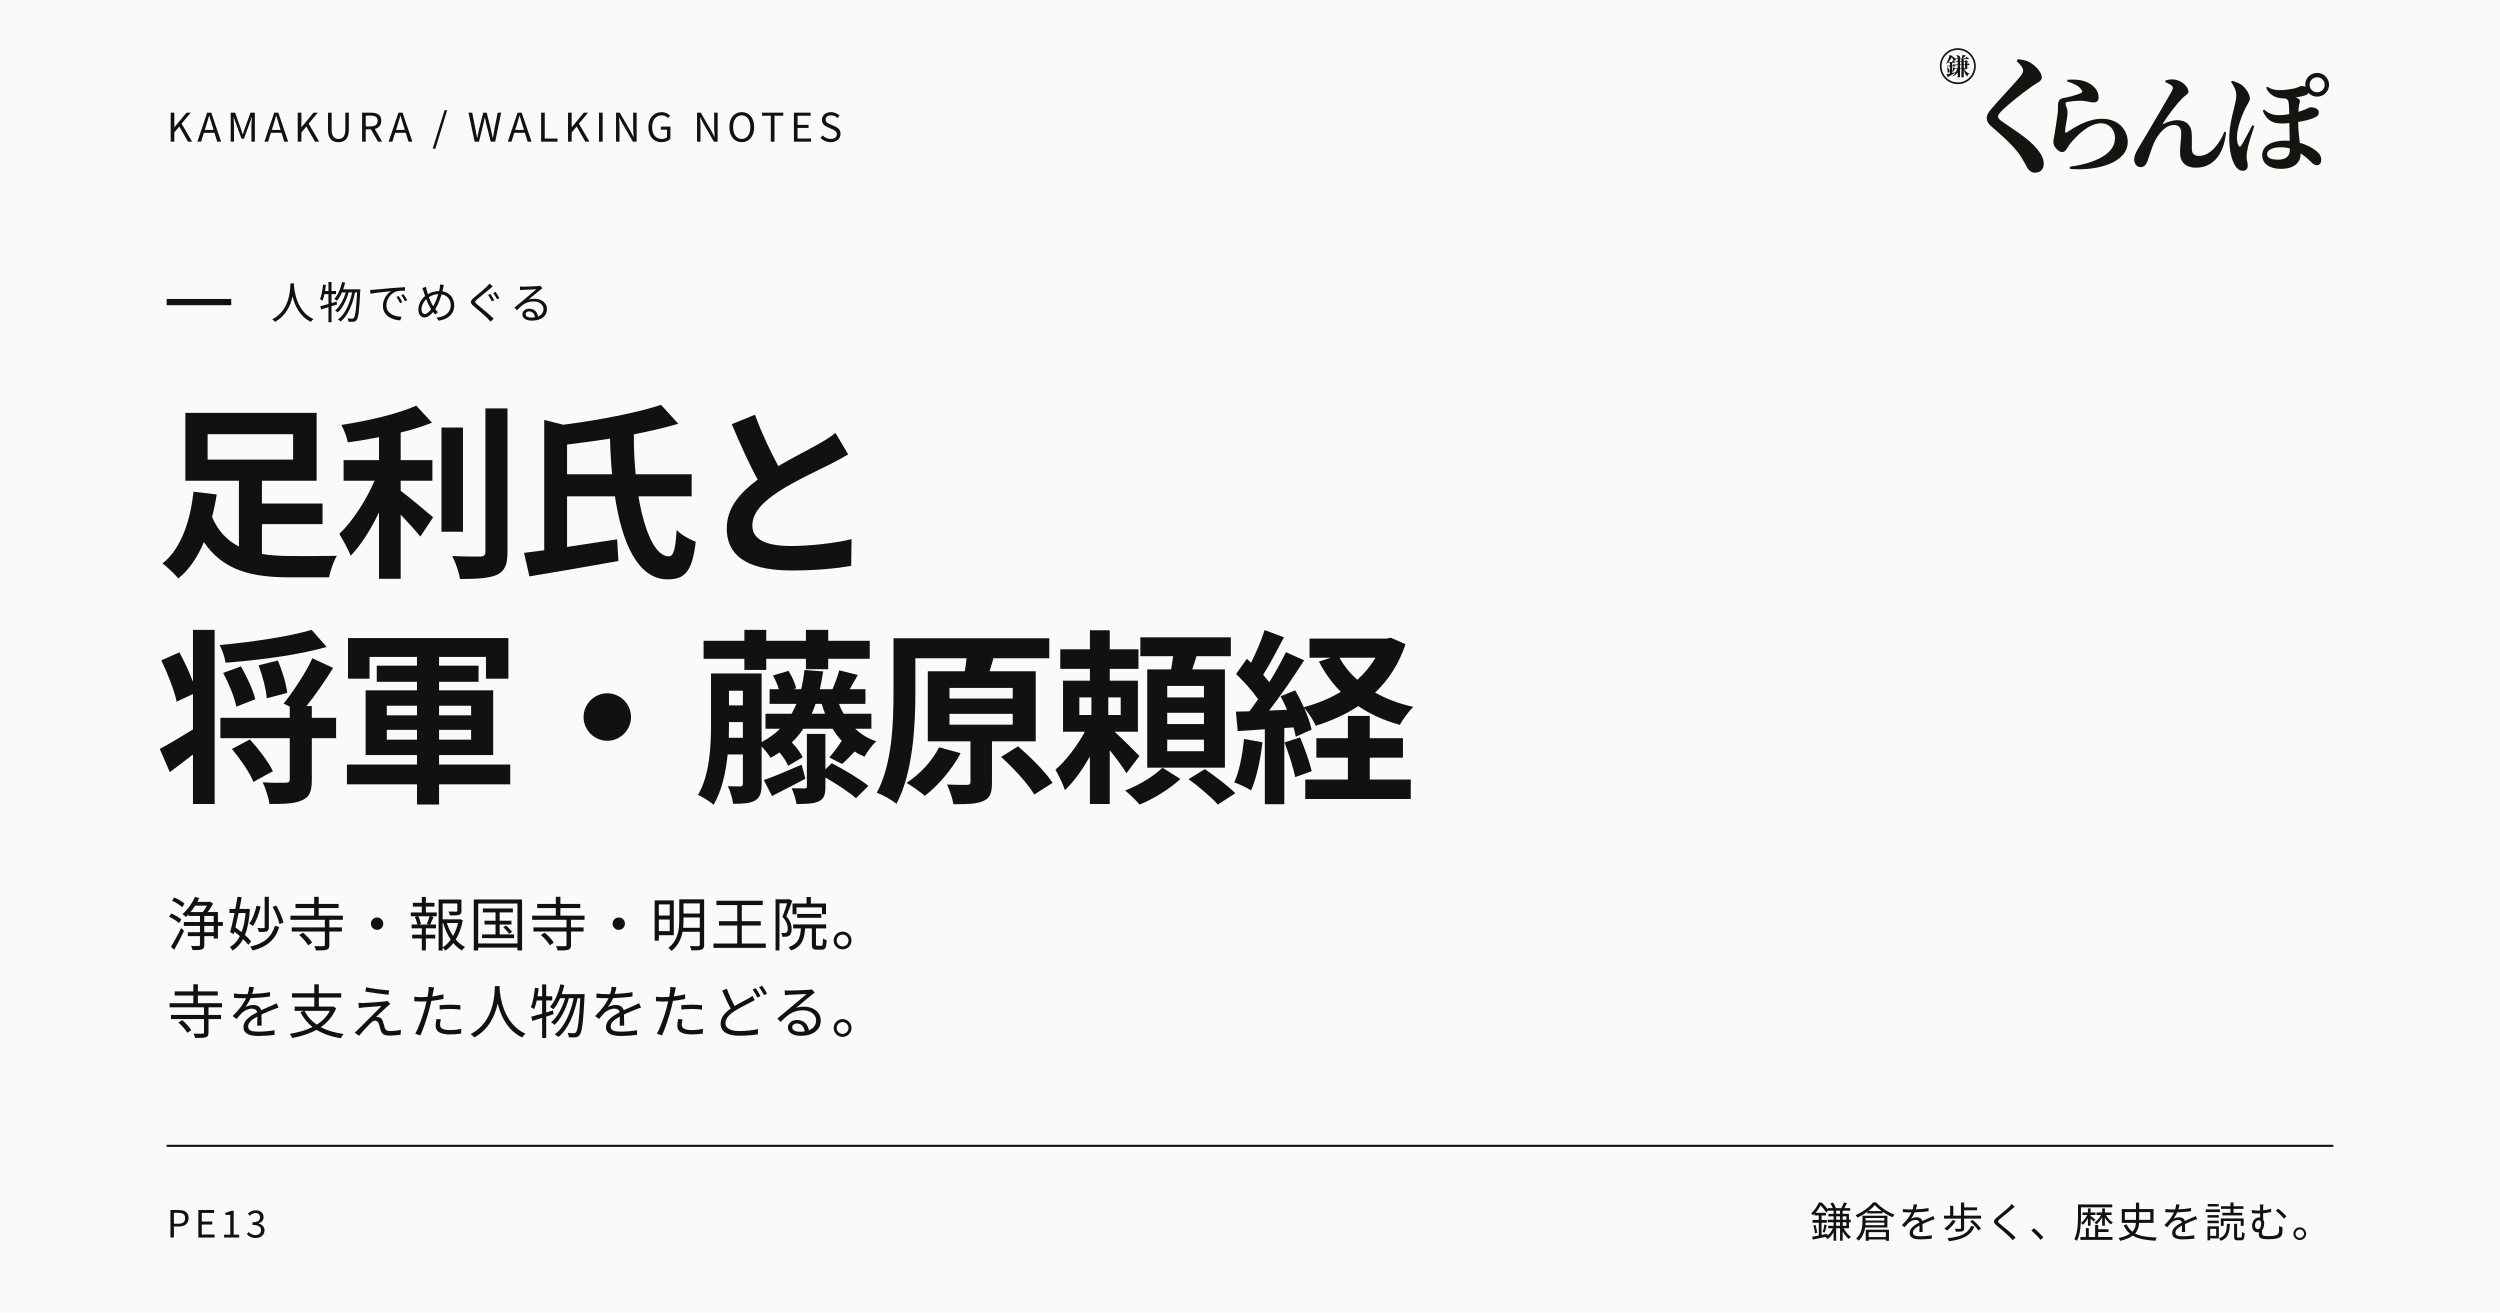
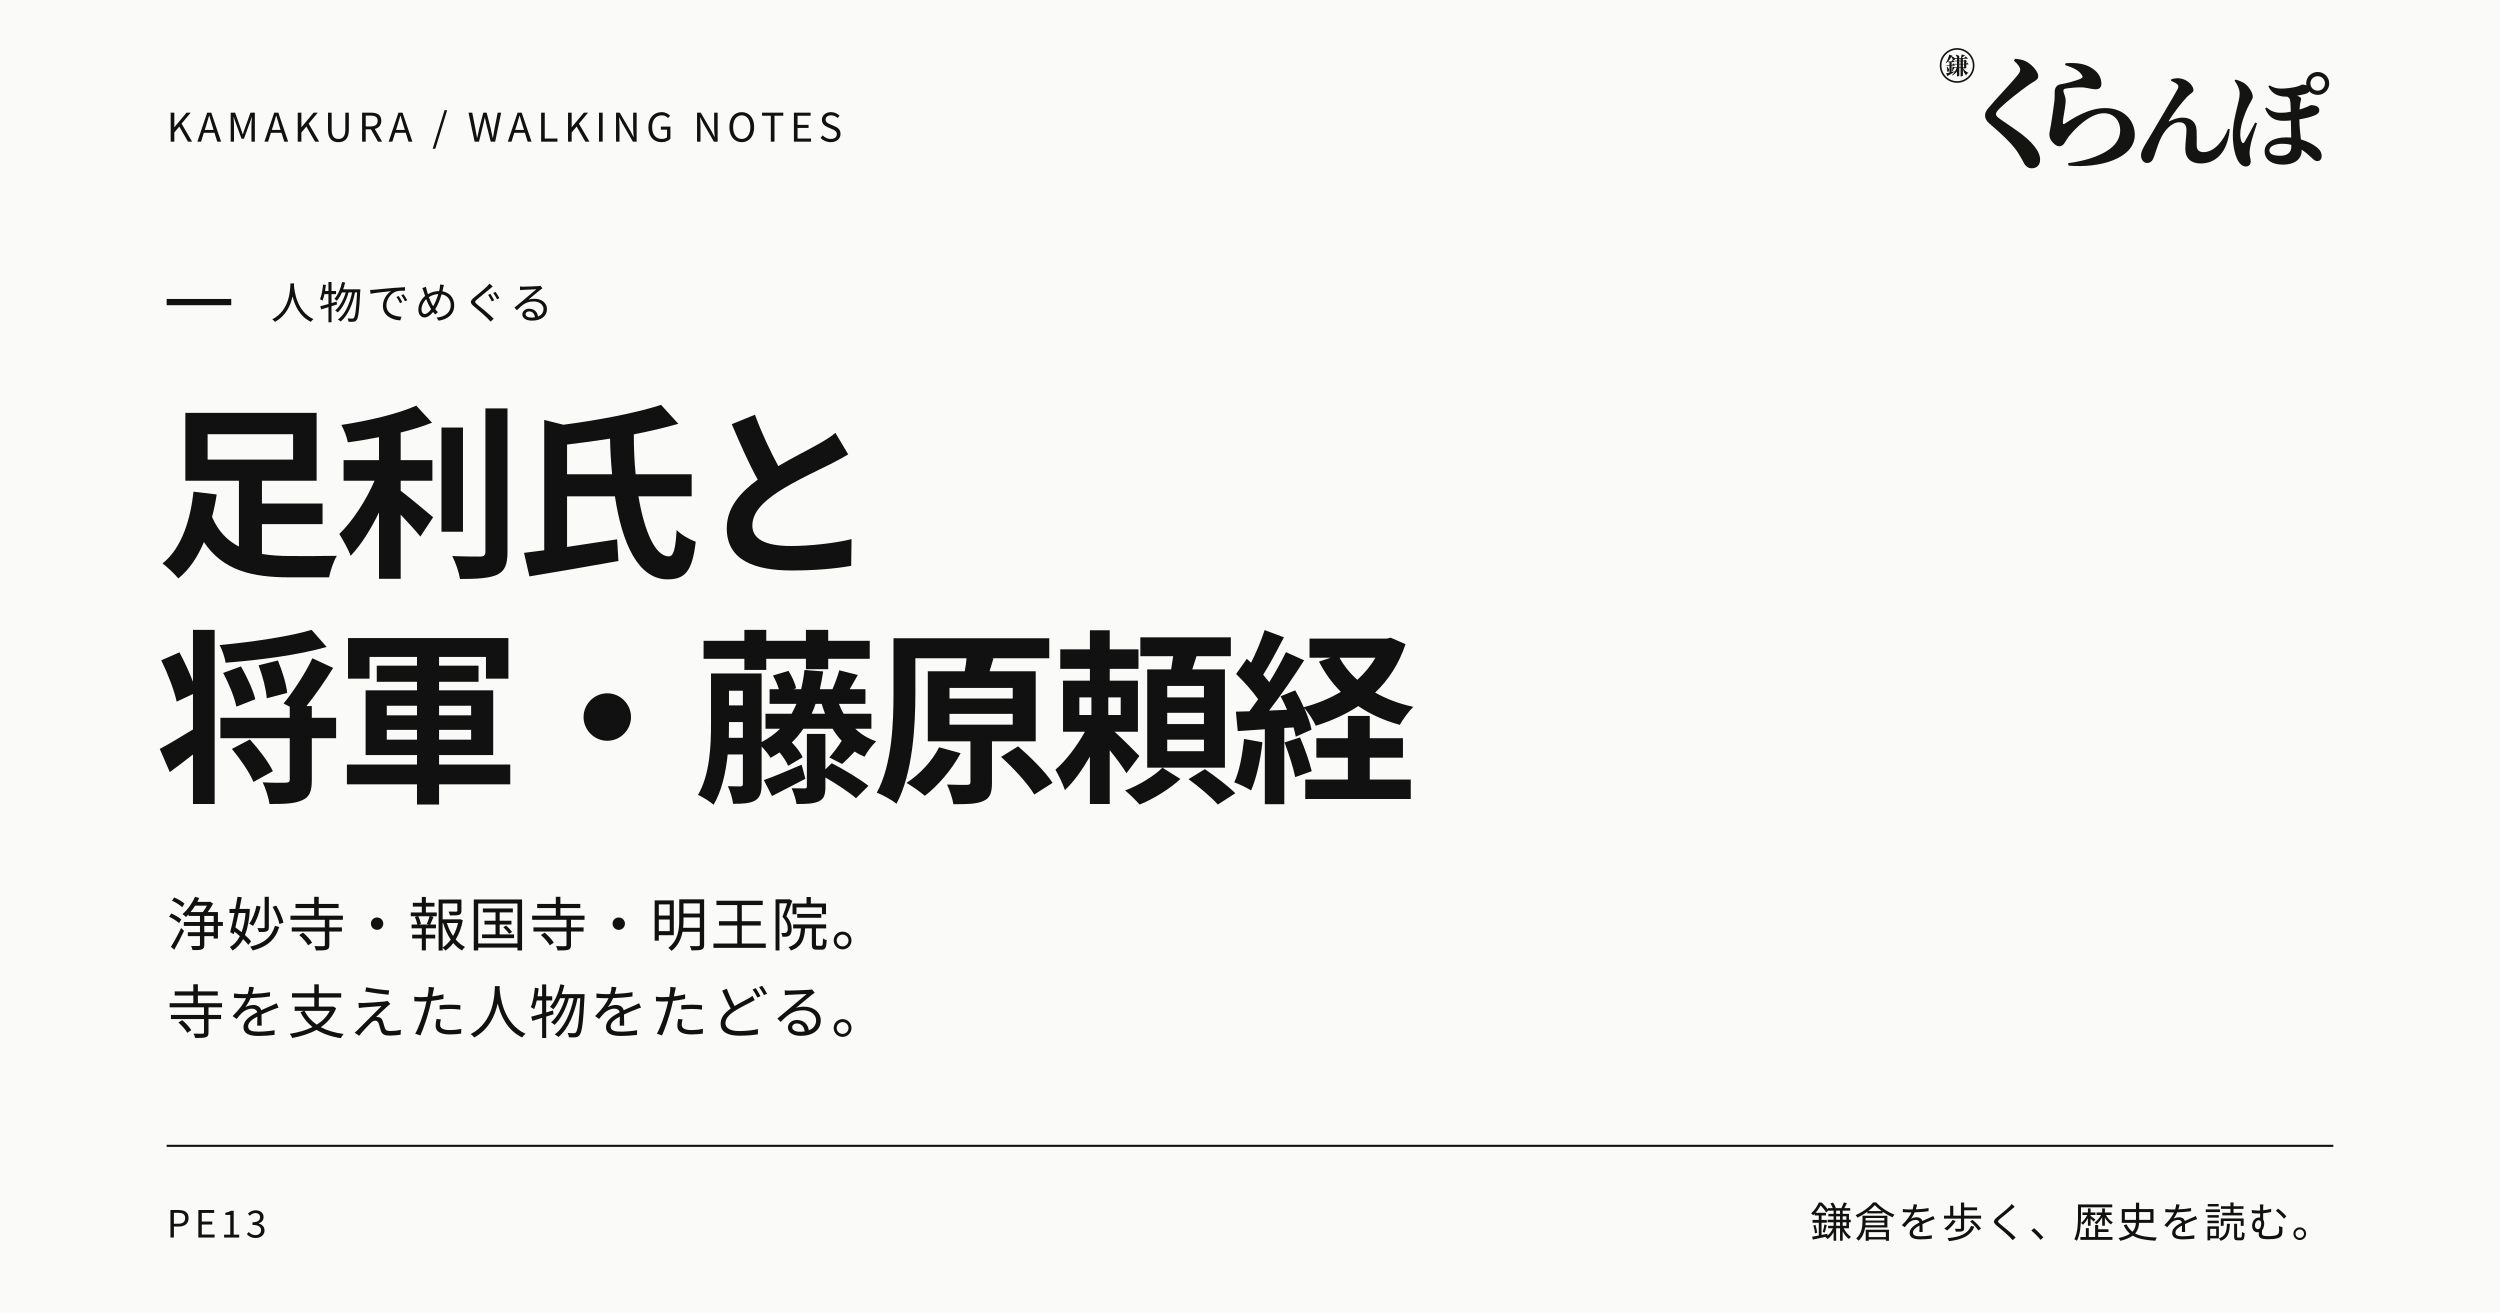
<svg xmlns="http://www.w3.org/2000/svg" width="1200" height="630" viewBox="0 0 1200 630">
  <rect width="1200" height="630" fill="#fafaf8" />
  <g fill="#111" font-family="Noto Sans CJK JP, sans-serif">
    <text x="80" y="68" font-size="19" font-weight="400" letter-spacing="2.6" text-anchor="start">KAMAKURA / WALKING NOTES</text>
-     <g transform="translate(930,22) scale(.5135)">
+     <g transform="translate(930,22) scale(0.4958026)">
      <circle cx="19" cy="19" r="16" fill="none" stroke="#141411" stroke-width="1.6" />
      <path d="M71 332 57 329C71 273 81 194 72 130C134 54 227 196 71 332ZM307 336C300 268 290 187 279 134L296 128C328 170 359 230 385 282C401 282 412 288 417 298L422 281H479C462 227 439 174 410 124L407 134L266 97V375H391C404 375 414 380 416 390C386 424 332 472 332 472L285 403H266V526H368C382 526 392 531 394 542C362 576 304 625 304 625L253 554H112C170 615 218 687 250 753C284 707 309 656 320 621C363 583 422 620 407 673H497V588H406L415 560H497V452H383L391 424H497V309H413L414 305ZM595 673H652V588H595ZM25 39 92 -82C104 -78 113 -69 116 -56C252 20 346 79 409 122C374 62 330 8 278 -37L288 -50C373 -5 443 51 497 118V-88H514C565 -88 595 -66 595 -60V281H652V-88H670C720 -88 751 -66 751 -60V233C779 109 824 17 897 -47C911 12 941 47 982 58L984 69C892 104 801 181 757 281H804V250H819C849 250 894 269 895 276V424H968C980 424 989 429 992 440C972 468 931 512 931 512L897 452H895V546C914 549 927 557 933 565L839 636L795 588H751V673H940C954 673 964 678 966 689C929 724 867 774 867 774L812 702H692C736 731 782 768 811 797C833 797 844 805 848 818L698 852C692 808 679 747 666 702H572C618 729 616 824 450 843L441 838C467 806 497 753 505 707L513 702H396L398 693C381 723 339 754 262 779C289 782 299 790 303 802L160 846C142 743 82 580 13 486L24 478C52 498 79 521 104 546L110 526H172V403H40L48 375H172V73C109 58 56 45 25 39ZM804 424V309H751V424ZM804 452H751V560H804ZM595 424H652V309H595ZM595 452V560H652V452Z" transform="translate(7.707865,27.58427) scale(0.02247191,-0.02247191)" fill="#141411" />
      <path d="M623 -72C675 -72 692 -35 692 -3C692 31 680 64 645 108C577 194 465 259 369 327C348 341 333 355 333 369C333 382 343 395 369 421C411 463 530 558 603 609C646 638 677 646 677 678C677 713 630 771 573 800C548 812 520 816 489 819L479 804C508 778 530 752 530 730C530 716 524 705 509 686C470 635 326 485 273 420C252 395 244 377 244 356C244 337 255 312 280 292C397 192 475 115 514 52C541 9 552 -14 564 -36C576 -55 596 -72 623 -72Z" transform="translate(16.964,110) scale(0.119,-0.119)" fill="#141411" />
-       <path d="M335 -30 337 -50C588 -73 877 6 877 201C877 308 797 418 636 418C500 418 376 336 305 290C297 285 293 287 292 298C291 328 302 369 307 408C311 440 316 461 314 490C311 518 296 543 296 559C296 567 300 575 318 577C343 581 409 589 456 586C501 582 525 571 558 571C591 571 605 588 605 616C605 674 573 717 516 750C475 774 413 790 314 783L310 768C372 747 420 728 446 687C455 675 454 666 442 660C409 642 315 618 271 611C236 605 225 574 225 547C225 522 226 505 223 476C218 429 202 330 195 283C189 244 182 222 182 203C182 180 190 159 208 140C227 118 246 107 265 107C298 107 311 147 336 182C393 254 513 376 625 376C711 376 758 310 758 240C758 158 709 78 537 16C491 -1 413 -20 335 -30Z" transform="translate(90.112,110) scale(0.1,-0.1)" fill="#141411" />
-       <path d="M665 -39C804 -39 924 58 946 293L930 297C889 189 800 71 694 71C653 71 626 88 626 138C626 193 628 238 625 285C619 362 572 405 487 405C455 405 410 394 362 370C355 366 353 369 357 375C397 443 484 556 535 608C563 637 595 648 595 671C595 711 542 774 463 785C441 789 404 785 380 776L378 761C396 754 423 741 438 728C449 718 453 704 443 684C413 626 262 374 196 260C141 165 87 92 87 40C87 4 108 -34 146 -34C183 -34 201 -7 212 23C229 70 246 131 271 189C307 271 377 360 458 360C512 360 527 326 527 284C527 220 515 165 516 96C517 14 569 -39 665 -39Z" transform="translate(175.112,110) scale(0.1,-0.1)" fill="#141411" />
-       <path d="M190 -68C221 -68 236 -47 236 -19C236 8 225 29 225 66C225 85 229 117 237 151C249 202 277 290 297 350L279 357C251 305 194 197 175 167C166 154 156 155 148 171C140 186 135 214 135 246C135 331 179 443 203 494C230 554 256 581 256 608C256 651 211 714 174 738C144 756 117 766 89 773L80 763C99 736 129 687 129 639C129 593 116 555 106 510C91 448 63 344 63 235C63 120 88 24 120 -23C146 -61 169 -68 190 -68ZM885 666C845 666 814 697 814 736C814 775 845 806 885 806C924 806 955 775 955 736C955 697 924 666 885 666ZM885 625C946 625 996 674 996 736C996 798 946 847 885 847C823 847 773 798 773 736L775 717C764 722 751 725 737 725C728 725 712 712 672 702C624 692 575 686 528 686C489 686 451 697 418 717L407 708C442 632 508 608 578 608H588C602 602 614 592 617 576C622 551 623 504 624 462C597 456 565 452 525 452C464 452 427 473 389 503L376 493C415 397 477 374 554 374C578 374 600 375 625 378L628 212C614 213 599 214 584 214C461 214 371 165 371 80C371 -10 450 -50 546 -50C672 -50 730 10 730 89V95C760 75 791 50 825 17C843 1 858 -16 881 -16C909 -16 923 6 923 32C923 68 908 92 873 120C839 147 785 176 722 194C716 249 708 313 707 388C760 397 815 409 858 428C891 442 900 456 900 477C900 524 833 526 819 526C815 526 801 517 777 507C758 499 734 491 709 483C711 515 714 545 721 568C726 587 726 598 708 607C702 611 693 614 684 617C719 623 754 630 780 640C791 644 799 650 802 661C822 639 852 625 885 625ZM629 141V123C629 68 591 36 522 36C453 36 417 52 417 89C417 130 478 152 542 152C572 152 601 149 629 141Z" transform="translate(266.412,110) scale(0.1,-0.1)" fill="#141411" />
+       <path d="M335 -30 337 -50C588 -73 877 6 877 201C877 308 797 418 636 418C500 418 376 336 305 290C297 285 293 287 292 298C291 328 302 369 307 408C311 440 316 461 314 490C311 518 296 543 296 559C296 567 300 575 318 577C343 581 409 589 456 586C501 582 525 571 558 571C591 571 605 588 605 616C605 674 573 717 516 750C475 774 413 790 314 783L310 768C372 747 420 728 446 687C455 675 454 666 442 660C409 642 315 618 271 611C236 605 225 574 225 547C225 522 226 505 223 476C218 429 202 330 195 283C189 244 182 222 182 203C182 180 190 159 208 140C227 118 246 107 265 107C298 107 311 147 336 182C393 254 513 376 625 376C711 376 758 310 758 240C758 158 709 78 537 16C491 -1 413 -20 335 -30Z" transform="translate(86.654,110) scale(0.119,-0.119)" fill="#141411" />
+       <path d="M665 -39C804 -39 924 58 946 293L930 297C889 189 800 71 694 71C653 71 626 88 626 138C626 193 628 238 625 285C619 362 572 405 487 405C455 405 410 394 362 370C355 366 353 369 357 375C397 443 484 556 535 608C563 637 595 648 595 671C595 711 542 774 463 785C441 789 404 785 380 776L378 761C396 754 423 741 438 728C449 718 453 704 443 684C413 626 262 374 196 260C141 165 87 92 87 40C87 4 108 -34 146 -34C183 -34 201 -7 212 23C229 70 246 131 271 189C307 271 377 360 458 360C512 360 527 326 527 284C527 220 515 165 516 96C517 14 569 -39 665 -39Z" transform="translate(188.317,110) scale(0.1,-0.1)" fill="#141411" />
+       <path d="M190 -68C221 -68 236 -47 236 -19C236 8 225 29 225 66C225 85 229 117 237 151C249 202 277 290 297 350L279 357C251 305 194 197 175 167C166 154 156 155 148 171C140 186 135 214 135 246C135 331 179 443 203 494C230 554 256 581 256 608C256 651 211 714 174 738C144 756 117 766 89 773L80 763C99 736 129 687 129 639C129 593 116 555 106 510C91 448 63 344 63 235C63 120 88 24 120 -23C146 -61 169 -68 190 -68ZM885 666C845 666 814 697 814 736C814 775 845 806 885 806C924 806 955 775 955 736C955 697 924 666 885 666ZM885 625C946 625 996 674 996 736C996 798 946 847 885 847C823 847 773 798 773 736L775 717C764 722 751 725 737 725C728 725 712 712 672 702C624 692 575 686 528 686C489 686 451 697 418 717L407 708C442 632 508 608 578 608H588C602 602 614 592 617 576C622 551 623 504 624 462C597 456 565 452 525 452C464 452 427 473 389 503L376 493C415 397 477 374 554 374C578 374 600 375 625 378L628 212C614 213 599 214 584 214C461 214 371 165 371 80C371 -10 450 -50 546 -50C672 -50 730 10 730 89V95C760 75 791 50 825 17C843 1 858 -16 881 -16C909 -16 923 6 923 32C923 68 908 92 873 120C839 147 785 176 722 194C716 249 708 313 707 388C760 397 815 409 858 428C891 442 900 456 900 477C900 524 833 526 819 526C815 526 801 517 777 507C758 499 734 491 709 483C711 515 714 545 721 568C726 587 726 598 708 607C702 611 693 614 684 617C719 623 754 630 780 640C791 644 799 650 802 661C822 639 852 625 885 625ZM629 141V123C629 68 591 36 522 36C453 36 417 52 417 89C417 130 478 152 542 152C572 152 601 149 629 141Z" transform="translate(279.617,110) scale(0.1,-0.1)" fill="#141411" />
    </g>
    <path d="M80 145H111" stroke="#111" stroke-width="3" />
    <text x="130" y="153" font-size="21" font-weight="400" letter-spacing="2" text-anchor="start">人物でめぐる</text>
    <text x="75" y="270" font-size="89" font-weight="900" letter-spacing="-3" text-anchor="start">足利氏と</text>
    <text x="75" y="378" font-size="89" font-weight="900" letter-spacing="-3" text-anchor="start">将軍・藤原頼経</text>
    <text x="80" y="454" font-size="28" font-weight="400" letter-spacing="1" text-anchor="start">浄妙寺・報国寺・明王院。</text>
    <text x="80" y="496" font-size="28" font-weight="400" letter-spacing="1" text-anchor="start">寺を支えた人物をたどる。</text>
    <path d="M80 550H1120" stroke="#111" stroke-width="1" />
    <text x="80" y="594" font-size="18" font-weight="400" letter-spacing="2" text-anchor="start">PE13</text>
    <text x="1120" y="594" font-size="20" font-weight="400" letter-spacing="1" text-anchor="end">鎌倉を歩く、歴史を読む。</text>
  </g>
</svg>
